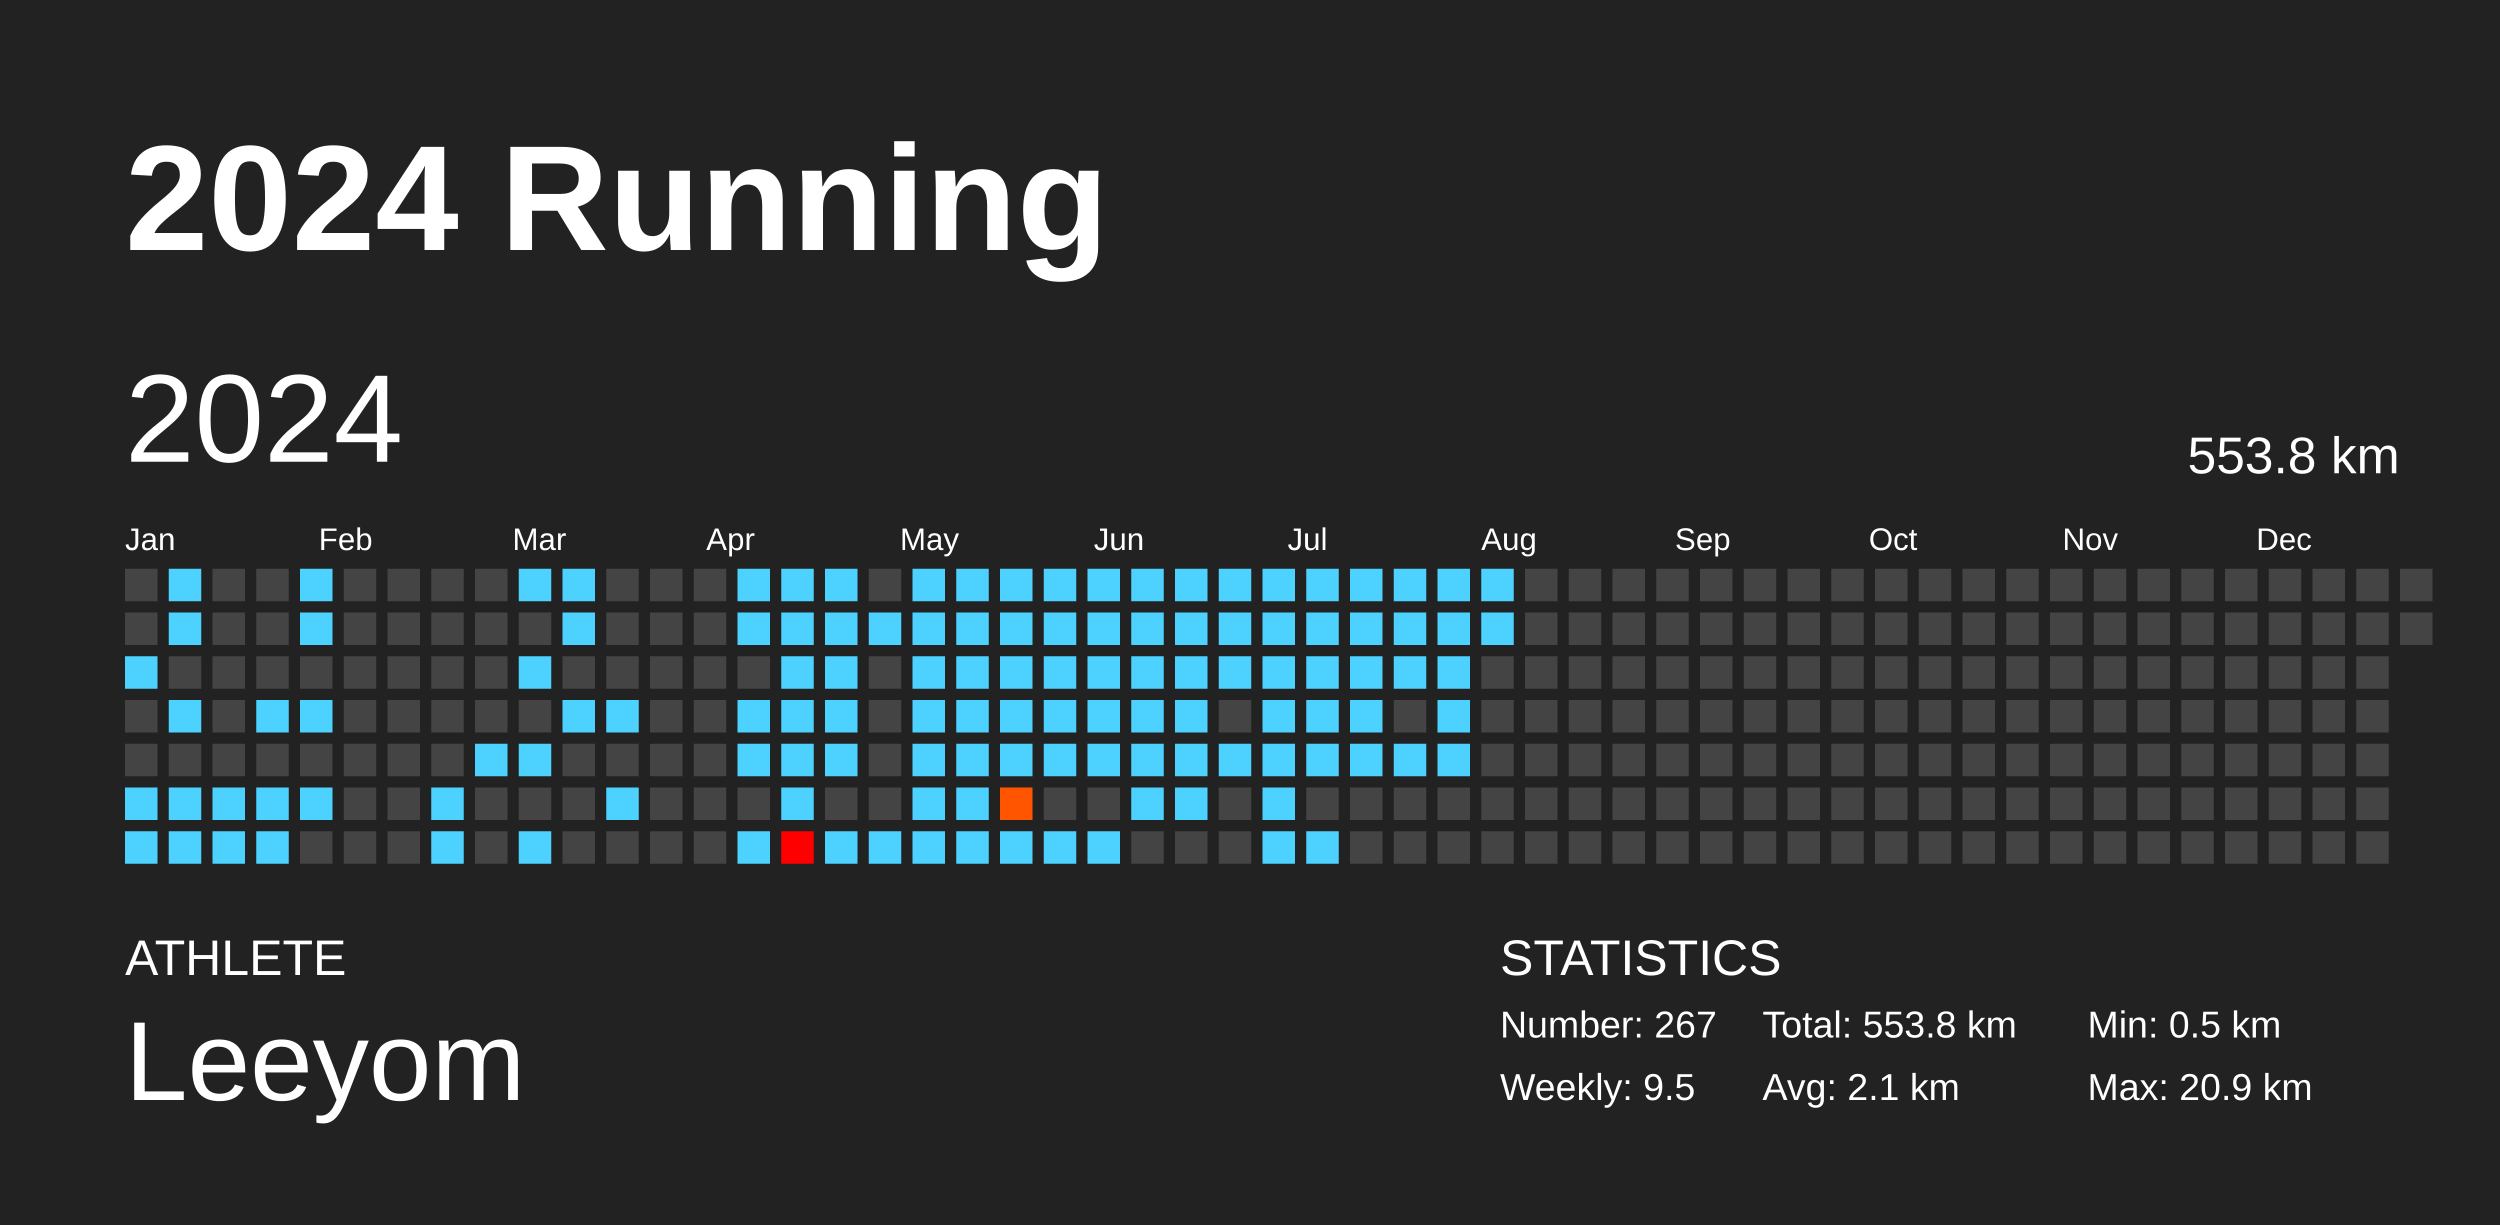
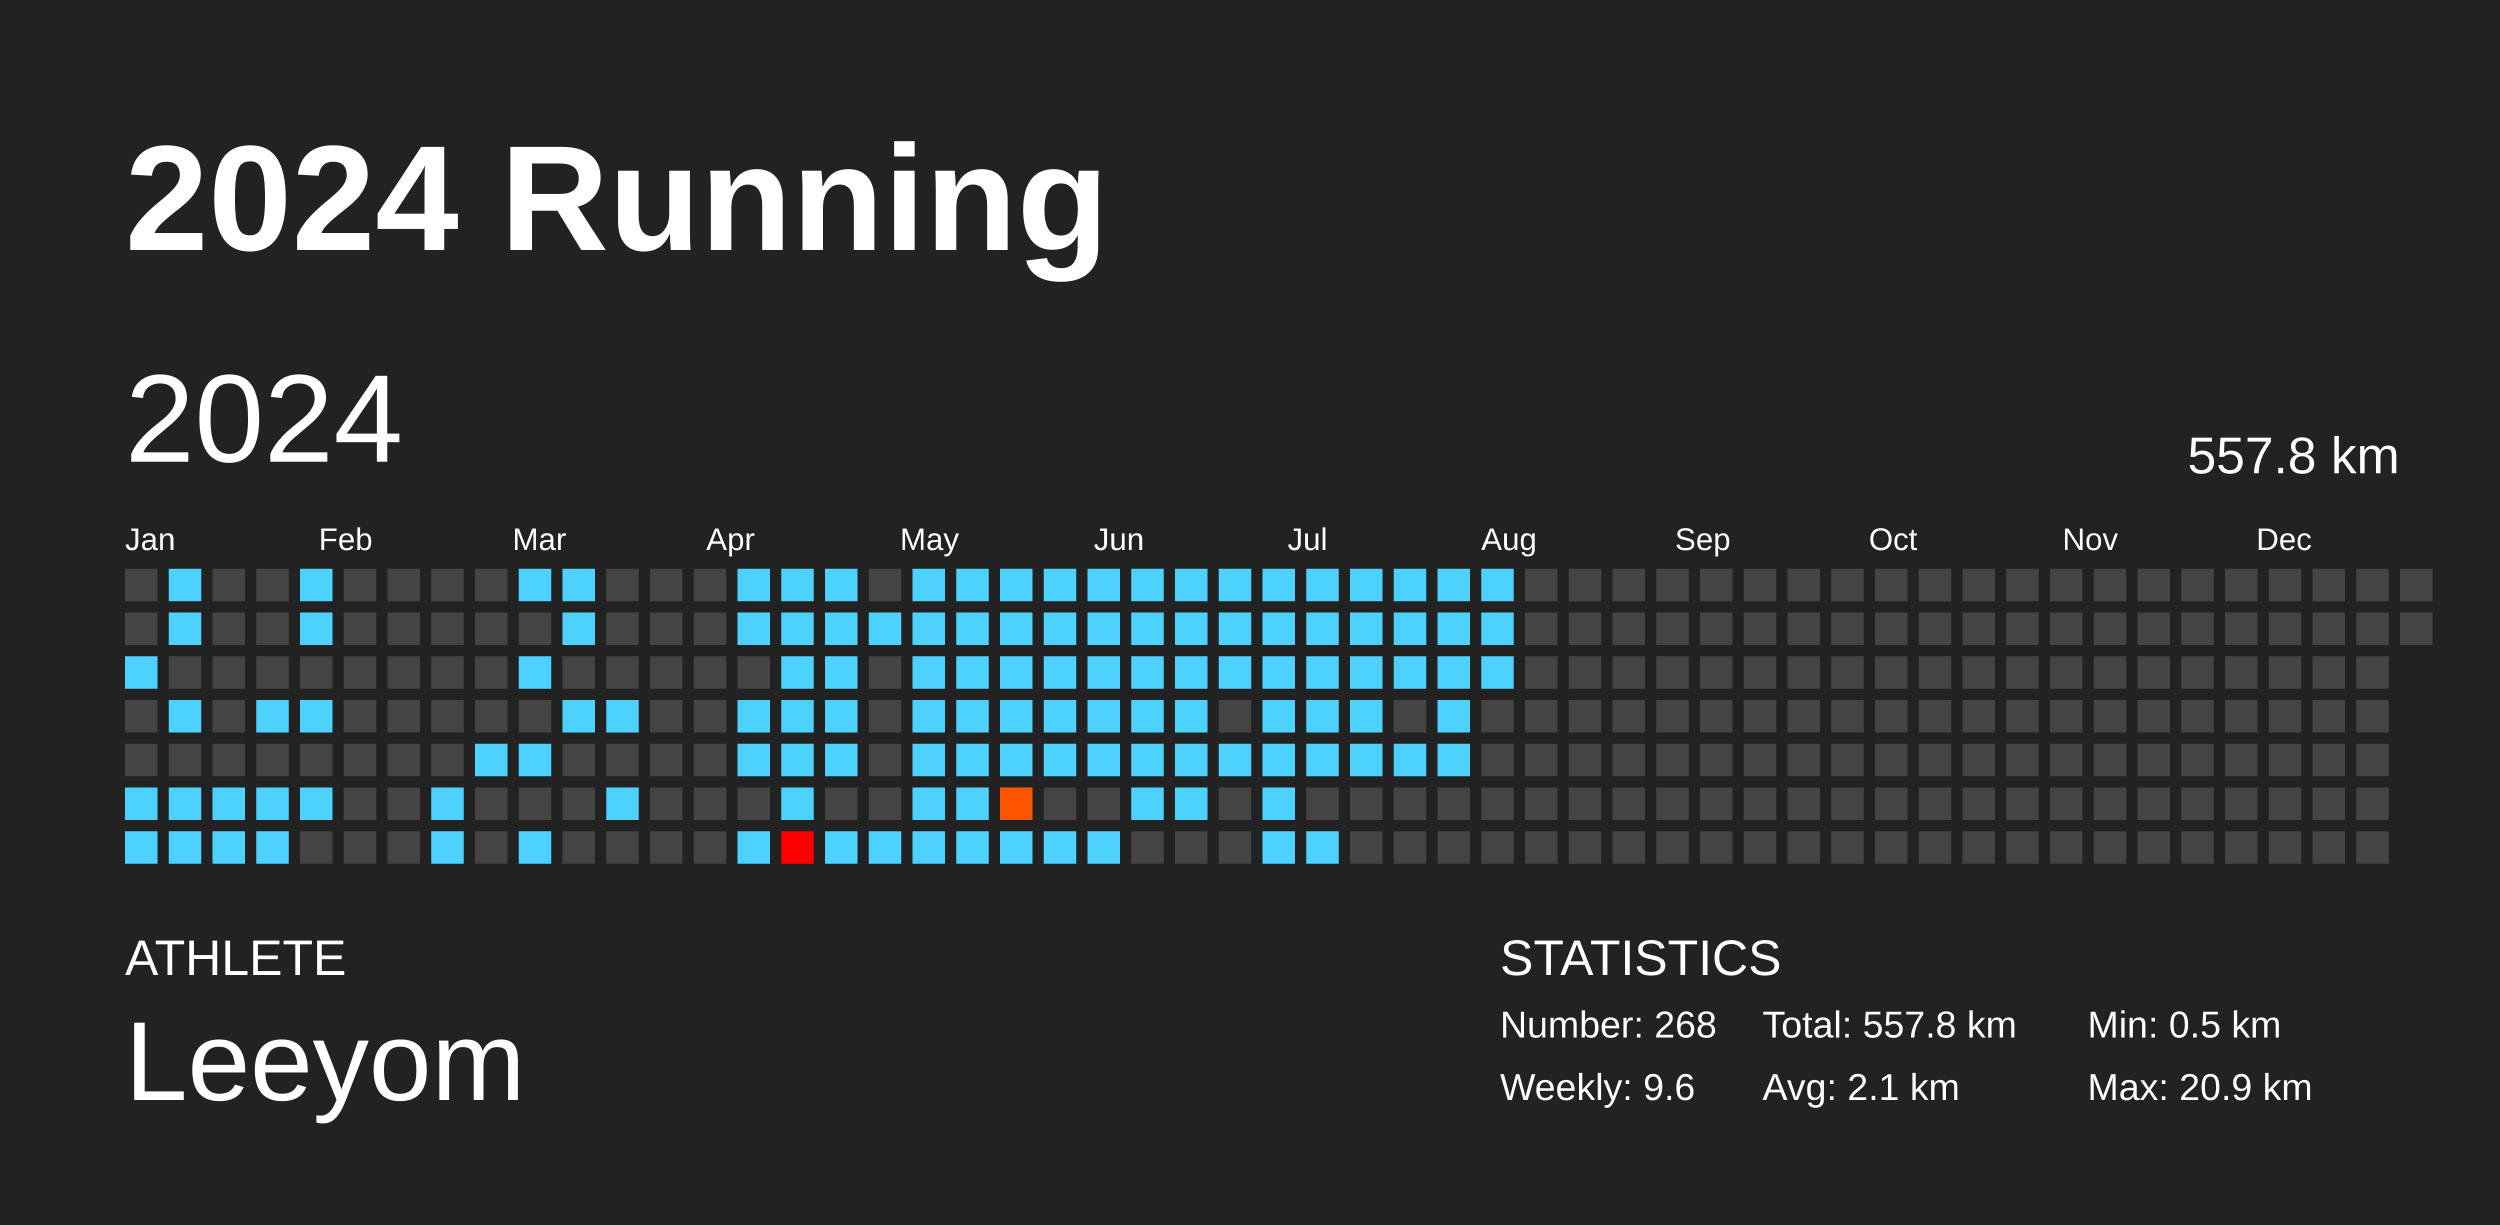
<svg xmlns="http://www.w3.org/2000/svg" baseProfile="full" height="98mm" version="1.1" viewBox="0,0,200,98" width="200mm">
  <defs />
  <rect fill="#222222" height="98" width="200" x="0" y="0" />
  <text fill="#FFFFFF" style="font-size:12px; font-family:Arial; font-weight:bold;" x="10" y="20">2024 Running</text>
  <text fill="#FFFFFF" style="font-size:4px; font-family:Arial" x="10" y="78">ATHLETE</text>
  <text fill="#FFFFFF" style="font-size:9px; font-family:Arial" x="10" y="88">Leeyom</text>
  <text fill="#FFFFFF" style="font-size:4px; font-family:Arial" x="120" y="78">STATISTICS</text>
-   <text fill="#FFFFFF" style="font-size:3px; font-family:Arial" x="120" y="83">Number: 267</text>
-   <text fill="#FFFFFF" style="font-size:3px; font-family:Arial" x="120" y="88">Weekly: 9.5</text>
-   <text fill="#FFFFFF" style="font-size:3px; font-family:Arial" x="141" y="83">Total: 553.8 km</text>
+   <text fill="#FFFFFF" style="font-size:3px; font-family:Arial" x="120" y="83">Number: 268</text>
+   <text fill="#FFFFFF" style="font-size:3px; font-family:Arial" x="120" y="88">Weekly: 9.6</text>
+   <text fill="#FFFFFF" style="font-size:3px; font-family:Arial" x="141" y="83">Total: 557.8 km</text>
  <text fill="#FFFFFF" style="font-size:3px; font-family:Arial" x="141" y="88">Avg: 2.1 km</text>
  <text fill="#FFFFFF" style="font-size:3px; font-family:Arial" x="167" y="83">Min: 0.5 km</text>
  <text fill="#FFFFFF" style="font-size:3px; font-family:Arial" x="167" y="88">Max: 20.9 km</text>
  <text dominant-baseline="hanging" fill="#FFFFFF" style="font-size:10.0px; font-family:Arial;" x="10" y="30">2024</text>
-   <text dominant-baseline="hanging" fill="#FFFFFF" style="font-size:4.125px; font-family:Arial;" x="175" y="35">553.8 km</text>
+   <text dominant-baseline="hanging" fill="#FFFFFF" style="font-size:4.125px; font-family:Arial;" x="175" y="35">557.8 km</text>
  <text fill="#FFFFFF" style="font-size:2.5px; font-family:Arial" x="10.0" y="44">Jan</text>
  <text fill="#FFFFFF" style="font-size:2.5px; font-family:Arial" x="25.5" y="44">Feb</text>
  <text fill="#FFFFFF" style="font-size:2.5px; font-family:Arial" x="41.0" y="44">Mar</text>
  <text fill="#FFFFFF" style="font-size:2.5px; font-family:Arial" x="56.5" y="44">Apr</text>
  <text fill="#FFFFFF" style="font-size:2.5px; font-family:Arial" x="72.0" y="44">May</text>
  <text fill="#FFFFFF" style="font-size:2.5px; font-family:Arial" x="87.5" y="44">Jun</text>
  <text fill="#FFFFFF" style="font-size:2.5px; font-family:Arial" x="103.0" y="44">Jul</text>
  <text fill="#FFFFFF" style="font-size:2.5px; font-family:Arial" x="118.5" y="44">Aug</text>
  <text fill="#FFFFFF" style="font-size:2.5px; font-family:Arial" x="134.0" y="44">Sep</text>
  <text fill="#FFFFFF" style="font-size:2.5px; font-family:Arial" x="149.5" y="44">Oct</text>
  <text fill="#FFFFFF" style="font-size:2.5px; font-family:Arial" x="165.0" y="44">Nov</text>
  <text fill="#FFFFFF" style="font-size:2.5px; font-family:Arial" x="180.5" y="44">Dec</text>
  <rect fill="#444444" height="2.6" width="2.6" x="10.0" y="45.5" />
  <rect fill="#444444" height="2.6" width="2.6" x="10.0" y="49.0" />
  <rect fill="#4dd2ff" height="2.6" width="2.6" x="10.0" y="52.5" />
  <rect fill="#444444" height="2.6" width="2.6" x="10.0" y="56.0" />
  <rect fill="#444444" height="2.6" width="2.6" x="10.0" y="59.5" />
  <rect fill="#4dd2ff" height="2.6" width="2.6" x="10.0" y="63.0" />
  <rect fill="#4dd2ff" height="2.6" width="2.6" x="10.0" y="66.5" />
  <rect fill="#4dd2ff" height="2.6" width="2.6" x="13.5" y="45.5" />
  <rect fill="#4dd2ff" height="2.6" width="2.6" x="13.5" y="49.0" />
  <rect fill="#444444" height="2.6" width="2.6" x="13.5" y="52.5" />
  <rect fill="#4dd2ff" height="2.6" width="2.6" x="13.5" y="56.0" />
  <rect fill="#444444" height="2.6" width="2.6" x="13.5" y="59.5" />
  <rect fill="#4dd2ff" height="2.6" width="2.6" x="13.5" y="63.0" />
  <rect fill="#4dd2ff" height="2.6" width="2.6" x="13.5" y="66.5" />
  <rect fill="#444444" height="2.6" width="2.6" x="17.0" y="45.5" />
  <rect fill="#444444" height="2.6" width="2.6" x="17.0" y="49.0" />
  <rect fill="#444444" height="2.6" width="2.6" x="17.0" y="52.5" />
  <rect fill="#444444" height="2.6" width="2.6" x="17.0" y="56.0" />
  <rect fill="#444444" height="2.6" width="2.6" x="17.0" y="59.5" />
  <rect fill="#4dd2ff" height="2.6" width="2.6" x="17.0" y="63.0" />
  <rect fill="#4dd2ff" height="2.6" width="2.6" x="17.0" y="66.5" />
  <rect fill="#444444" height="2.6" width="2.6" x="20.5" y="45.5" />
  <rect fill="#444444" height="2.6" width="2.6" x="20.5" y="49.0" />
  <rect fill="#444444" height="2.6" width="2.6" x="20.5" y="52.5" />
  <rect fill="#4dd2ff" height="2.6" width="2.6" x="20.5" y="56.0" />
  <rect fill="#444444" height="2.6" width="2.6" x="20.5" y="59.5" />
  <rect fill="#4dd2ff" height="2.6" width="2.6" x="20.5" y="63.0" />
  <rect fill="#4dd2ff" height="2.6" width="2.6" x="20.5" y="66.5" />
  <rect fill="#4dd2ff" height="2.6" width="2.6" x="24.0" y="45.5" />
  <rect fill="#4dd2ff" height="2.6" width="2.6" x="24.0" y="49.0" />
  <rect fill="#444444" height="2.6" width="2.6" x="24.0" y="52.5" />
  <rect fill="#4dd2ff" height="2.6" width="2.6" x="24.0" y="56.0" />
  <rect fill="#444444" height="2.6" width="2.6" x="24.0" y="59.5" />
  <rect fill="#4dd2ff" height="2.6" width="2.6" x="24.0" y="63.0" />
  <rect fill="#444444" height="2.6" width="2.6" x="24.0" y="66.5" />
  <rect fill="#444444" height="2.6" width="2.6" x="27.5" y="45.5" />
  <rect fill="#444444" height="2.6" width="2.6" x="27.5" y="49.0" />
  <rect fill="#444444" height="2.6" width="2.6" x="27.5" y="52.5" />
  <rect fill="#444444" height="2.6" width="2.6" x="27.5" y="56.0" />
  <rect fill="#444444" height="2.6" width="2.6" x="27.5" y="59.5" />
  <rect fill="#444444" height="2.6" width="2.6" x="27.5" y="63.0" />
  <rect fill="#444444" height="2.6" width="2.6" x="27.5" y="66.5" />
  <rect fill="#444444" height="2.6" width="2.6" x="31.0" y="45.5" />
  <rect fill="#444444" height="2.6" width="2.6" x="31.0" y="49.0" />
  <rect fill="#444444" height="2.6" width="2.6" x="31.0" y="52.5" />
  <rect fill="#444444" height="2.6" width="2.6" x="31.0" y="56.0" />
  <rect fill="#444444" height="2.6" width="2.6" x="31.0" y="59.5" />
  <rect fill="#444444" height="2.6" width="2.6" x="31.0" y="63.0" />
  <rect fill="#444444" height="2.6" width="2.6" x="31.0" y="66.5" />
  <rect fill="#444444" height="2.6" width="2.6" x="34.5" y="45.5" />
  <rect fill="#444444" height="2.6" width="2.6" x="34.5" y="49.0" />
  <rect fill="#444444" height="2.6" width="2.6" x="34.5" y="52.5" />
  <rect fill="#444444" height="2.6" width="2.6" x="34.5" y="56.0" />
  <rect fill="#444444" height="2.6" width="2.6" x="34.5" y="59.5" />
  <rect fill="#4dd2ff" height="2.6" width="2.6" x="34.5" y="63.0" />
  <rect fill="#4dd2ff" height="2.6" width="2.6" x="34.5" y="66.5" />
  <rect fill="#444444" height="2.6" width="2.6" x="38.0" y="45.5" />
  <rect fill="#444444" height="2.6" width="2.6" x="38.0" y="49.0" />
  <rect fill="#444444" height="2.6" width="2.6" x="38.0" y="52.5" />
  <rect fill="#444444" height="2.6" width="2.6" x="38.0" y="56.0" />
  <rect fill="#4dd2ff" height="2.6" width="2.6" x="38.0" y="59.5" />
  <rect fill="#444444" height="2.6" width="2.6" x="38.0" y="63.0" />
  <rect fill="#444444" height="2.6" width="2.6" x="38.0" y="66.5" />
  <rect fill="#4dd2ff" height="2.6" width="2.6" x="41.5" y="45.5" />
  <rect fill="#444444" height="2.6" width="2.6" x="41.5" y="49.0" />
  <rect fill="#4dd2ff" height="2.6" width="2.6" x="41.5" y="52.5" />
  <rect fill="#444444" height="2.6" width="2.6" x="41.5" y="56.0" />
  <rect fill="#4dd2ff" height="2.6" width="2.6" x="41.5" y="59.5" />
  <rect fill="#444444" height="2.6" width="2.6" x="41.5" y="63.0" />
  <rect fill="#4dd2ff" height="2.6" width="2.6" x="41.5" y="66.5" />
  <rect fill="#4dd2ff" height="2.6" width="2.6" x="45.0" y="45.5" />
  <rect fill="#4dd2ff" height="2.6" width="2.6" x="45.0" y="49.0" />
  <rect fill="#444444" height="2.6" width="2.6" x="45.0" y="52.5" />
  <rect fill="#4dd2ff" height="2.6" width="2.6" x="45.0" y="56.0" />
  <rect fill="#444444" height="2.6" width="2.6" x="45.0" y="59.5" />
  <rect fill="#444444" height="2.6" width="2.6" x="45.0" y="63.0" />
  <rect fill="#444444" height="2.6" width="2.6" x="45.0" y="66.5" />
  <rect fill="#444444" height="2.6" width="2.6" x="48.5" y="45.5" />
  <rect fill="#444444" height="2.6" width="2.6" x="48.5" y="49.0" />
  <rect fill="#444444" height="2.6" width="2.6" x="48.5" y="52.5" />
  <rect fill="#4dd2ff" height="2.6" width="2.6" x="48.5" y="56.0" />
  <rect fill="#444444" height="2.6" width="2.6" x="48.5" y="59.5" />
  <rect fill="#4dd2ff" height="2.6" width="2.6" x="48.5" y="63.0" />
  <rect fill="#444444" height="2.6" width="2.6" x="48.5" y="66.5" />
  <rect fill="#444444" height="2.6" width="2.6" x="52.0" y="45.5" />
  <rect fill="#444444" height="2.6" width="2.6" x="52.0" y="49.0" />
  <rect fill="#444444" height="2.6" width="2.6" x="52.0" y="52.5" />
  <rect fill="#444444" height="2.6" width="2.6" x="52.0" y="56.0" />
  <rect fill="#444444" height="2.6" width="2.6" x="52.0" y="59.5" />
  <rect fill="#444444" height="2.6" width="2.6" x="52.0" y="63.0" />
  <rect fill="#444444" height="2.6" width="2.6" x="52.0" y="66.5" />
  <rect fill="#444444" height="2.6" width="2.6" x="55.5" y="45.5" />
  <rect fill="#444444" height="2.6" width="2.6" x="55.5" y="49.0" />
  <rect fill="#444444" height="2.6" width="2.6" x="55.5" y="52.5" />
  <rect fill="#444444" height="2.6" width="2.6" x="55.5" y="56.0" />
  <rect fill="#444444" height="2.6" width="2.6" x="55.5" y="59.5" />
  <rect fill="#444444" height="2.6" width="2.6" x="55.5" y="63.0" />
  <rect fill="#444444" height="2.6" width="2.6" x="55.5" y="66.5" />
  <rect fill="#4dd2ff" height="2.6" width="2.6" x="59.0" y="45.5" />
  <rect fill="#4dd2ff" height="2.6" width="2.6" x="59.0" y="49.0" />
  <rect fill="#444444" height="2.6" width="2.6" x="59.0" y="52.5" />
  <rect fill="#4dd2ff" height="2.6" width="2.6" x="59.0" y="56.0" />
  <rect fill="#4dd2ff" height="2.6" width="2.6" x="59.0" y="59.5" />
  <rect fill="#444444" height="2.6" width="2.6" x="59.0" y="63.0" />
  <rect fill="#4dd2ff" height="2.6" width="2.6" x="59.0" y="66.5" />
  <rect fill="#4dd2ff" height="2.6" width="2.6" x="62.5" y="45.5" />
  <rect fill="#4dd2ff" height="2.6" width="2.6" x="62.5" y="49.0" />
  <rect fill="#4dd2ff" height="2.6" width="2.6" x="62.5" y="52.5" />
  <rect fill="#4dd2ff" height="2.6" width="2.6" x="62.5" y="56.0" />
  <rect fill="#4dd2ff" height="2.6" width="2.6" x="62.5" y="59.5" />
  <rect fill="#4dd2ff" height="2.6" width="2.6" x="62.5" y="63.0" />
  <rect fill="red" height="2.6" width="2.6" x="62.5" y="66.5" />
  <rect fill="#4dd2ff" height="2.6" width="2.6" x="66.0" y="45.5" />
  <rect fill="#4dd2ff" height="2.6" width="2.6" x="66.0" y="49.0" />
  <rect fill="#4dd2ff" height="2.6" width="2.6" x="66.0" y="52.5" />
  <rect fill="#4dd2ff" height="2.6" width="2.6" x="66.0" y="56.0" />
  <rect fill="#4dd2ff" height="2.6" width="2.6" x="66.0" y="59.5" />
  <rect fill="#444444" height="2.6" width="2.6" x="66.0" y="63.0" />
  <rect fill="#4dd2ff" height="2.6" width="2.6" x="66.0" y="66.5" />
  <rect fill="#444444" height="2.6" width="2.6" x="69.5" y="45.5" />
  <rect fill="#4dd2ff" height="2.6" width="2.6" x="69.5" y="49.0" />
  <rect fill="#444444" height="2.6" width="2.6" x="69.5" y="52.5" />
  <rect fill="#444444" height="2.6" width="2.6" x="69.5" y="56.0" />
  <rect fill="#444444" height="2.6" width="2.6" x="69.5" y="59.5" />
  <rect fill="#444444" height="2.6" width="2.6" x="69.5" y="63.0" />
  <rect fill="#4dd2ff" height="2.6" width="2.6" x="69.5" y="66.5" />
  <rect fill="#4dd2ff" height="2.6" width="2.6" x="73.0" y="45.5" />
  <rect fill="#4dd2ff" height="2.6" width="2.6" x="73.0" y="49.0" />
  <rect fill="#4dd2ff" height="2.6" width="2.6" x="73.0" y="52.5" />
  <rect fill="#4dd2ff" height="2.6" width="2.6" x="73.0" y="56.0" />
  <rect fill="#4dd2ff" height="2.6" width="2.6" x="73.0" y="59.5" />
  <rect fill="#4dd2ff" height="2.6" width="2.6" x="73.0" y="63.0" />
  <rect fill="#4dd2ff" height="2.6" width="2.6" x="73.0" y="66.5" />
  <rect fill="#4dd2ff" height="2.6" width="2.6" x="76.5" y="45.5" />
  <rect fill="#4dd2ff" height="2.6" width="2.6" x="76.5" y="49.0" />
  <rect fill="#4dd2ff" height="2.6" width="2.6" x="76.5" y="52.5" />
  <rect fill="#4dd2ff" height="2.6" width="2.6" x="76.5" y="56.0" />
  <rect fill="#4dd2ff" height="2.6" width="2.6" x="76.5" y="59.5" />
  <rect fill="#4dd2ff" height="2.6" width="2.6" x="76.5" y="63.0" />
  <rect fill="#4dd2ff" height="2.6" width="2.6" x="76.5" y="66.5" />
  <rect fill="#4dd2ff" height="2.6" width="2.6" x="80.0" y="45.5" />
  <rect fill="#4dd2ff" height="2.6" width="2.6" x="80.0" y="49.0" />
  <rect fill="#4dd2ff" height="2.6" width="2.6" x="80.0" y="52.5" />
  <rect fill="#4dd2ff" height="2.6" width="2.6" x="80.0" y="56.0" />
  <rect fill="#4dd2ff" height="2.6" width="2.6" x="80.0" y="59.5" />
  <rect fill="#ff5500" height="2.6" width="2.6" x="80.0" y="63.0" />
  <rect fill="#4dd2ff" height="2.6" width="2.6" x="80.0" y="66.5" />
  <rect fill="#4dd2ff" height="2.6" width="2.6" x="83.5" y="45.5" />
  <rect fill="#4dd2ff" height="2.6" width="2.6" x="83.5" y="49.0" />
  <rect fill="#4dd2ff" height="2.6" width="2.6" x="83.5" y="52.5" />
  <rect fill="#4dd2ff" height="2.6" width="2.6" x="83.5" y="56.0" />
  <rect fill="#4dd2ff" height="2.6" width="2.6" x="83.5" y="59.5" />
  <rect fill="#444444" height="2.6" width="2.6" x="83.5" y="63.0" />
  <rect fill="#4dd2ff" height="2.6" width="2.6" x="83.5" y="66.5" />
  <rect fill="#4dd2ff" height="2.6" width="2.6" x="87.0" y="45.5" />
  <rect fill="#4dd2ff" height="2.6" width="2.6" x="87.0" y="49.0" />
  <rect fill="#4dd2ff" height="2.6" width="2.6" x="87.0" y="52.5" />
  <rect fill="#4dd2ff" height="2.6" width="2.6" x="87.0" y="56.0" />
  <rect fill="#4dd2ff" height="2.6" width="2.6" x="87.0" y="59.5" />
  <rect fill="#444444" height="2.6" width="2.6" x="87.0" y="63.0" />
  <rect fill="#4dd2ff" height="2.6" width="2.6" x="87.0" y="66.5" />
  <rect fill="#4dd2ff" height="2.6" width="2.6" x="90.5" y="45.5" />
  <rect fill="#4dd2ff" height="2.6" width="2.6" x="90.5" y="49.0" />
  <rect fill="#4dd2ff" height="2.6" width="2.6" x="90.5" y="52.5" />
  <rect fill="#4dd2ff" height="2.6" width="2.6" x="90.5" y="56.0" />
  <rect fill="#4dd2ff" height="2.6" width="2.6" x="90.5" y="59.5" />
  <rect fill="#4dd2ff" height="2.6" width="2.6" x="90.5" y="63.0" />
  <rect fill="#444444" height="2.6" width="2.6" x="90.5" y="66.5" />
  <rect fill="#4dd2ff" height="2.6" width="2.6" x="94.0" y="45.5" />
  <rect fill="#4dd2ff" height="2.6" width="2.6" x="94.0" y="49.0" />
  <rect fill="#4dd2ff" height="2.6" width="2.6" x="94.0" y="52.5" />
  <rect fill="#4dd2ff" height="2.6" width="2.6" x="94.0" y="56.0" />
  <rect fill="#4dd2ff" height="2.6" width="2.6" x="94.0" y="59.5" />
  <rect fill="#4dd2ff" height="2.6" width="2.6" x="94.0" y="63.0" />
  <rect fill="#444444" height="2.6" width="2.6" x="94.0" y="66.5" />
  <rect fill="#4dd2ff" height="2.6" width="2.6" x="97.5" y="45.5" />
  <rect fill="#4dd2ff" height="2.6" width="2.6" x="97.5" y="49.0" />
  <rect fill="#4dd2ff" height="2.6" width="2.6" x="97.5" y="52.5" />
  <rect fill="#444444" height="2.6" width="2.6" x="97.5" y="56.0" />
  <rect fill="#4dd2ff" height="2.6" width="2.6" x="97.5" y="59.5" />
  <rect fill="#444444" height="2.6" width="2.6" x="97.5" y="63.0" />
  <rect fill="#444444" height="2.6" width="2.6" x="97.5" y="66.5" />
  <rect fill="#4dd2ff" height="2.6" width="2.6" x="101.0" y="45.5" />
  <rect fill="#4dd2ff" height="2.6" width="2.6" x="101.0" y="49.0" />
  <rect fill="#4dd2ff" height="2.6" width="2.6" x="101.0" y="52.5" />
  <rect fill="#4dd2ff" height="2.6" width="2.6" x="101.0" y="56.0" />
  <rect fill="#4dd2ff" height="2.6" width="2.6" x="101.0" y="59.5" />
  <rect fill="#4dd2ff" height="2.6" width="2.6" x="101.0" y="63.0" />
  <rect fill="#4dd2ff" height="2.6" width="2.6" x="101.0" y="66.5" />
  <rect fill="#4dd2ff" height="2.6" width="2.6" x="104.5" y="45.5" />
  <rect fill="#4dd2ff" height="2.6" width="2.6" x="104.5" y="49.0" />
  <rect fill="#4dd2ff" height="2.6" width="2.6" x="104.5" y="52.5" />
  <rect fill="#4dd2ff" height="2.6" width="2.6" x="104.5" y="56.0" />
  <rect fill="#4dd2ff" height="2.6" width="2.6" x="104.5" y="59.5" />
  <rect fill="#444444" height="2.6" width="2.6" x="104.5" y="63.0" />
  <rect fill="#4dd2ff" height="2.6" width="2.6" x="104.5" y="66.5" />
  <rect fill="#4dd2ff" height="2.6" width="2.6" x="108.0" y="45.5" />
  <rect fill="#4dd2ff" height="2.6" width="2.6" x="108.0" y="49.0" />
  <rect fill="#4dd2ff" height="2.6" width="2.6" x="108.0" y="52.5" />
  <rect fill="#4dd2ff" height="2.6" width="2.6" x="108.0" y="56.0" />
  <rect fill="#4dd2ff" height="2.6" width="2.6" x="108.0" y="59.5" />
  <rect fill="#444444" height="2.6" width="2.6" x="108.0" y="63.0" />
  <rect fill="#444444" height="2.6" width="2.6" x="108.0" y="66.5" />
  <rect fill="#4dd2ff" height="2.6" width="2.6" x="111.5" y="45.5" />
  <rect fill="#4dd2ff" height="2.6" width="2.6" x="111.5" y="49.0" />
  <rect fill="#4dd2ff" height="2.6" width="2.6" x="111.5" y="52.5" />
  <rect fill="#444444" height="2.6" width="2.6" x="111.5" y="56.0" />
  <rect fill="#4dd2ff" height="2.6" width="2.6" x="111.5" y="59.5" />
  <rect fill="#444444" height="2.6" width="2.6" x="111.5" y="63.0" />
  <rect fill="#444444" height="2.6" width="2.6" x="111.5" y="66.5" />
  <rect fill="#4dd2ff" height="2.6" width="2.6" x="115.0" y="45.5" />
  <rect fill="#4dd2ff" height="2.6" width="2.6" x="115.0" y="49.0" />
  <rect fill="#4dd2ff" height="2.6" width="2.6" x="115.0" y="52.5" />
  <rect fill="#4dd2ff" height="2.6" width="2.6" x="115.0" y="56.0" />
  <rect fill="#4dd2ff" height="2.6" width="2.6" x="115.0" y="59.5" />
  <rect fill="#444444" height="2.6" width="2.6" x="115.0" y="63.0" />
  <rect fill="#444444" height="2.6" width="2.6" x="115.0" y="66.5" />
  <rect fill="#4dd2ff" height="2.6" width="2.6" x="118.5" y="45.5" />
  <rect fill="#4dd2ff" height="2.6" width="2.6" x="118.5" y="49.0" />
-   <rect fill="#444444" height="2.6" width="2.6" x="118.5" y="52.5" />
+   <rect fill="#4dd2ff" height="2.6" width="2.6" x="118.5" y="52.5" />
  <rect fill="#444444" height="2.6" width="2.6" x="118.5" y="56.0" />
  <rect fill="#444444" height="2.6" width="2.6" x="118.5" y="59.5" />
  <rect fill="#444444" height="2.6" width="2.6" x="118.5" y="63.0" />
  <rect fill="#444444" height="2.6" width="2.6" x="118.5" y="66.5" />
  <rect fill="#444444" height="2.6" width="2.6" x="122.0" y="45.5" />
  <rect fill="#444444" height="2.6" width="2.6" x="122.0" y="49.0" />
  <rect fill="#444444" height="2.6" width="2.6" x="122.0" y="52.5" />
  <rect fill="#444444" height="2.6" width="2.6" x="122.0" y="56.0" />
  <rect fill="#444444" height="2.6" width="2.6" x="122.0" y="59.5" />
  <rect fill="#444444" height="2.6" width="2.6" x="122.0" y="63.0" />
  <rect fill="#444444" height="2.6" width="2.6" x="122.0" y="66.5" />
  <rect fill="#444444" height="2.6" width="2.6" x="125.5" y="45.5" />
  <rect fill="#444444" height="2.6" width="2.6" x="125.5" y="49.0" />
  <rect fill="#444444" height="2.6" width="2.6" x="125.5" y="52.5" />
  <rect fill="#444444" height="2.6" width="2.6" x="125.5" y="56.0" />
  <rect fill="#444444" height="2.6" width="2.6" x="125.5" y="59.5" />
  <rect fill="#444444" height="2.6" width="2.6" x="125.5" y="63.0" />
  <rect fill="#444444" height="2.6" width="2.6" x="125.5" y="66.5" />
  <rect fill="#444444" height="2.6" width="2.6" x="129.0" y="45.5" />
  <rect fill="#444444" height="2.6" width="2.6" x="129.0" y="49.0" />
  <rect fill="#444444" height="2.6" width="2.6" x="129.0" y="52.5" />
  <rect fill="#444444" height="2.6" width="2.6" x="129.0" y="56.0" />
  <rect fill="#444444" height="2.6" width="2.6" x="129.0" y="59.5" />
  <rect fill="#444444" height="2.6" width="2.6" x="129.0" y="63.0" />
  <rect fill="#444444" height="2.6" width="2.6" x="129.0" y="66.5" />
  <rect fill="#444444" height="2.6" width="2.6" x="132.5" y="45.5" />
  <rect fill="#444444" height="2.6" width="2.6" x="132.5" y="49.0" />
  <rect fill="#444444" height="2.6" width="2.6" x="132.5" y="52.5" />
  <rect fill="#444444" height="2.6" width="2.6" x="132.5" y="56.0" />
  <rect fill="#444444" height="2.6" width="2.6" x="132.5" y="59.5" />
  <rect fill="#444444" height="2.6" width="2.6" x="132.5" y="63.0" />
  <rect fill="#444444" height="2.6" width="2.6" x="132.5" y="66.5" />
  <rect fill="#444444" height="2.6" width="2.6" x="136.0" y="45.5" />
  <rect fill="#444444" height="2.6" width="2.6" x="136.0" y="49.0" />
  <rect fill="#444444" height="2.6" width="2.6" x="136.0" y="52.5" />
  <rect fill="#444444" height="2.6" width="2.6" x="136.0" y="56.0" />
  <rect fill="#444444" height="2.6" width="2.6" x="136.0" y="59.5" />
  <rect fill="#444444" height="2.6" width="2.6" x="136.0" y="63.0" />
  <rect fill="#444444" height="2.6" width="2.6" x="136.0" y="66.5" />
  <rect fill="#444444" height="2.6" width="2.6" x="139.5" y="45.5" />
  <rect fill="#444444" height="2.6" width="2.6" x="139.5" y="49.0" />
  <rect fill="#444444" height="2.6" width="2.6" x="139.5" y="52.5" />
  <rect fill="#444444" height="2.6" width="2.6" x="139.5" y="56.0" />
  <rect fill="#444444" height="2.6" width="2.6" x="139.5" y="59.5" />
  <rect fill="#444444" height="2.6" width="2.6" x="139.5" y="63.0" />
  <rect fill="#444444" height="2.6" width="2.6" x="139.5" y="66.5" />
  <rect fill="#444444" height="2.6" width="2.6" x="143.0" y="45.5" />
  <rect fill="#444444" height="2.6" width="2.6" x="143.0" y="49.0" />
  <rect fill="#444444" height="2.6" width="2.6" x="143.0" y="52.5" />
  <rect fill="#444444" height="2.6" width="2.6" x="143.0" y="56.0" />
  <rect fill="#444444" height="2.6" width="2.6" x="143.0" y="59.5" />
  <rect fill="#444444" height="2.6" width="2.6" x="143.0" y="63.0" />
  <rect fill="#444444" height="2.6" width="2.6" x="143.0" y="66.5" />
  <rect fill="#444444" height="2.6" width="2.6" x="146.5" y="45.5" />
  <rect fill="#444444" height="2.6" width="2.6" x="146.5" y="49.0" />
  <rect fill="#444444" height="2.6" width="2.6" x="146.5" y="52.5" />
  <rect fill="#444444" height="2.6" width="2.6" x="146.5" y="56.0" />
  <rect fill="#444444" height="2.6" width="2.6" x="146.5" y="59.5" />
  <rect fill="#444444" height="2.6" width="2.6" x="146.5" y="63.0" />
  <rect fill="#444444" height="2.6" width="2.6" x="146.5" y="66.5" />
  <rect fill="#444444" height="2.6" width="2.6" x="150.0" y="45.5" />
  <rect fill="#444444" height="2.6" width="2.6" x="150.0" y="49.0" />
  <rect fill="#444444" height="2.6" width="2.6" x="150.0" y="52.5" />
  <rect fill="#444444" height="2.6" width="2.6" x="150.0" y="56.0" />
  <rect fill="#444444" height="2.6" width="2.6" x="150.0" y="59.5" />
  <rect fill="#444444" height="2.6" width="2.6" x="150.0" y="63.0" />
  <rect fill="#444444" height="2.6" width="2.6" x="150.0" y="66.5" />
  <rect fill="#444444" height="2.6" width="2.6" x="153.5" y="45.5" />
  <rect fill="#444444" height="2.6" width="2.6" x="153.5" y="49.0" />
  <rect fill="#444444" height="2.6" width="2.6" x="153.5" y="52.5" />
  <rect fill="#444444" height="2.6" width="2.6" x="153.5" y="56.0" />
  <rect fill="#444444" height="2.6" width="2.6" x="153.5" y="59.5" />
  <rect fill="#444444" height="2.6" width="2.6" x="153.5" y="63.0" />
  <rect fill="#444444" height="2.6" width="2.6" x="153.5" y="66.5" />
  <rect fill="#444444" height="2.6" width="2.6" x="157.0" y="45.5" />
  <rect fill="#444444" height="2.6" width="2.6" x="157.0" y="49.0" />
  <rect fill="#444444" height="2.6" width="2.6" x="157.0" y="52.5" />
  <rect fill="#444444" height="2.6" width="2.6" x="157.0" y="56.0" />
  <rect fill="#444444" height="2.6" width="2.6" x="157.0" y="59.5" />
  <rect fill="#444444" height="2.6" width="2.6" x="157.0" y="63.0" />
  <rect fill="#444444" height="2.6" width="2.6" x="157.0" y="66.5" />
  <rect fill="#444444" height="2.6" width="2.6" x="160.5" y="45.5" />
  <rect fill="#444444" height="2.6" width="2.6" x="160.5" y="49.0" />
  <rect fill="#444444" height="2.6" width="2.6" x="160.5" y="52.5" />
  <rect fill="#444444" height="2.6" width="2.6" x="160.5" y="56.0" />
  <rect fill="#444444" height="2.6" width="2.6" x="160.5" y="59.5" />
  <rect fill="#444444" height="2.6" width="2.6" x="160.5" y="63.0" />
  <rect fill="#444444" height="2.6" width="2.6" x="160.5" y="66.5" />
  <rect fill="#444444" height="2.6" width="2.6" x="164.0" y="45.5" />
  <rect fill="#444444" height="2.6" width="2.6" x="164.0" y="49.0" />
  <rect fill="#444444" height="2.6" width="2.6" x="164.0" y="52.5" />
  <rect fill="#444444" height="2.6" width="2.6" x="164.0" y="56.0" />
  <rect fill="#444444" height="2.6" width="2.6" x="164.0" y="59.5" />
  <rect fill="#444444" height="2.6" width="2.6" x="164.0" y="63.0" />
  <rect fill="#444444" height="2.6" width="2.6" x="164.0" y="66.5" />
  <rect fill="#444444" height="2.6" width="2.6" x="167.5" y="45.5" />
  <rect fill="#444444" height="2.6" width="2.6" x="167.5" y="49.0" />
  <rect fill="#444444" height="2.6" width="2.6" x="167.5" y="52.5" />
  <rect fill="#444444" height="2.6" width="2.6" x="167.5" y="56.0" />
  <rect fill="#444444" height="2.6" width="2.6" x="167.5" y="59.5" />
  <rect fill="#444444" height="2.6" width="2.6" x="167.5" y="63.0" />
  <rect fill="#444444" height="2.6" width="2.6" x="167.5" y="66.5" />
  <rect fill="#444444" height="2.6" width="2.6" x="171.0" y="45.5" />
  <rect fill="#444444" height="2.6" width="2.6" x="171.0" y="49.0" />
  <rect fill="#444444" height="2.6" width="2.6" x="171.0" y="52.5" />
  <rect fill="#444444" height="2.6" width="2.6" x="171.0" y="56.0" />
  <rect fill="#444444" height="2.6" width="2.6" x="171.0" y="59.5" />
  <rect fill="#444444" height="2.6" width="2.6" x="171.0" y="63.0" />
  <rect fill="#444444" height="2.6" width="2.6" x="171.0" y="66.5" />
  <rect fill="#444444" height="2.6" width="2.6" x="174.5" y="45.5" />
  <rect fill="#444444" height="2.6" width="2.6" x="174.5" y="49.0" />
  <rect fill="#444444" height="2.6" width="2.6" x="174.5" y="52.5" />
  <rect fill="#444444" height="2.6" width="2.6" x="174.5" y="56.0" />
  <rect fill="#444444" height="2.6" width="2.6" x="174.5" y="59.5" />
  <rect fill="#444444" height="2.6" width="2.6" x="174.5" y="63.0" />
  <rect fill="#444444" height="2.6" width="2.6" x="174.5" y="66.5" />
  <rect fill="#444444" height="2.6" width="2.6" x="178.0" y="45.5" />
  <rect fill="#444444" height="2.6" width="2.6" x="178.0" y="49.0" />
  <rect fill="#444444" height="2.6" width="2.6" x="178.0" y="52.5" />
  <rect fill="#444444" height="2.6" width="2.6" x="178.0" y="56.0" />
  <rect fill="#444444" height="2.6" width="2.6" x="178.0" y="59.5" />
  <rect fill="#444444" height="2.6" width="2.6" x="178.0" y="63.0" />
  <rect fill="#444444" height="2.6" width="2.6" x="178.0" y="66.5" />
  <rect fill="#444444" height="2.6" width="2.6" x="181.5" y="45.5" />
  <rect fill="#444444" height="2.6" width="2.6" x="181.5" y="49.0" />
  <rect fill="#444444" height="2.6" width="2.6" x="181.5" y="52.5" />
  <rect fill="#444444" height="2.6" width="2.6" x="181.5" y="56.0" />
  <rect fill="#444444" height="2.6" width="2.6" x="181.5" y="59.5" />
  <rect fill="#444444" height="2.6" width="2.6" x="181.5" y="63.0" />
  <rect fill="#444444" height="2.6" width="2.6" x="181.5" y="66.5" />
  <rect fill="#444444" height="2.6" width="2.6" x="185.0" y="45.5" />
  <rect fill="#444444" height="2.6" width="2.6" x="185.0" y="49.0" />
  <rect fill="#444444" height="2.6" width="2.6" x="185.0" y="52.5" />
  <rect fill="#444444" height="2.6" width="2.6" x="185.0" y="56.0" />
  <rect fill="#444444" height="2.6" width="2.6" x="185.0" y="59.5" />
  <rect fill="#444444" height="2.6" width="2.6" x="185.0" y="63.0" />
  <rect fill="#444444" height="2.6" width="2.6" x="185.0" y="66.5" />
  <rect fill="#444444" height="2.6" width="2.6" x="188.5" y="45.5" />
  <rect fill="#444444" height="2.6" width="2.6" x="188.5" y="49.0" />
  <rect fill="#444444" height="2.6" width="2.6" x="188.5" y="52.5" />
  <rect fill="#444444" height="2.6" width="2.6" x="188.5" y="56.0" />
  <rect fill="#444444" height="2.6" width="2.6" x="188.5" y="59.5" />
  <rect fill="#444444" height="2.6" width="2.6" x="188.5" y="63.0" />
  <rect fill="#444444" height="2.6" width="2.6" x="188.5" y="66.5" />
  <rect fill="#444444" height="2.6" width="2.6" x="192.0" y="45.5" />
  <rect fill="#444444" height="2.6" width="2.6" x="192.0" y="49.0" />
</svg>
